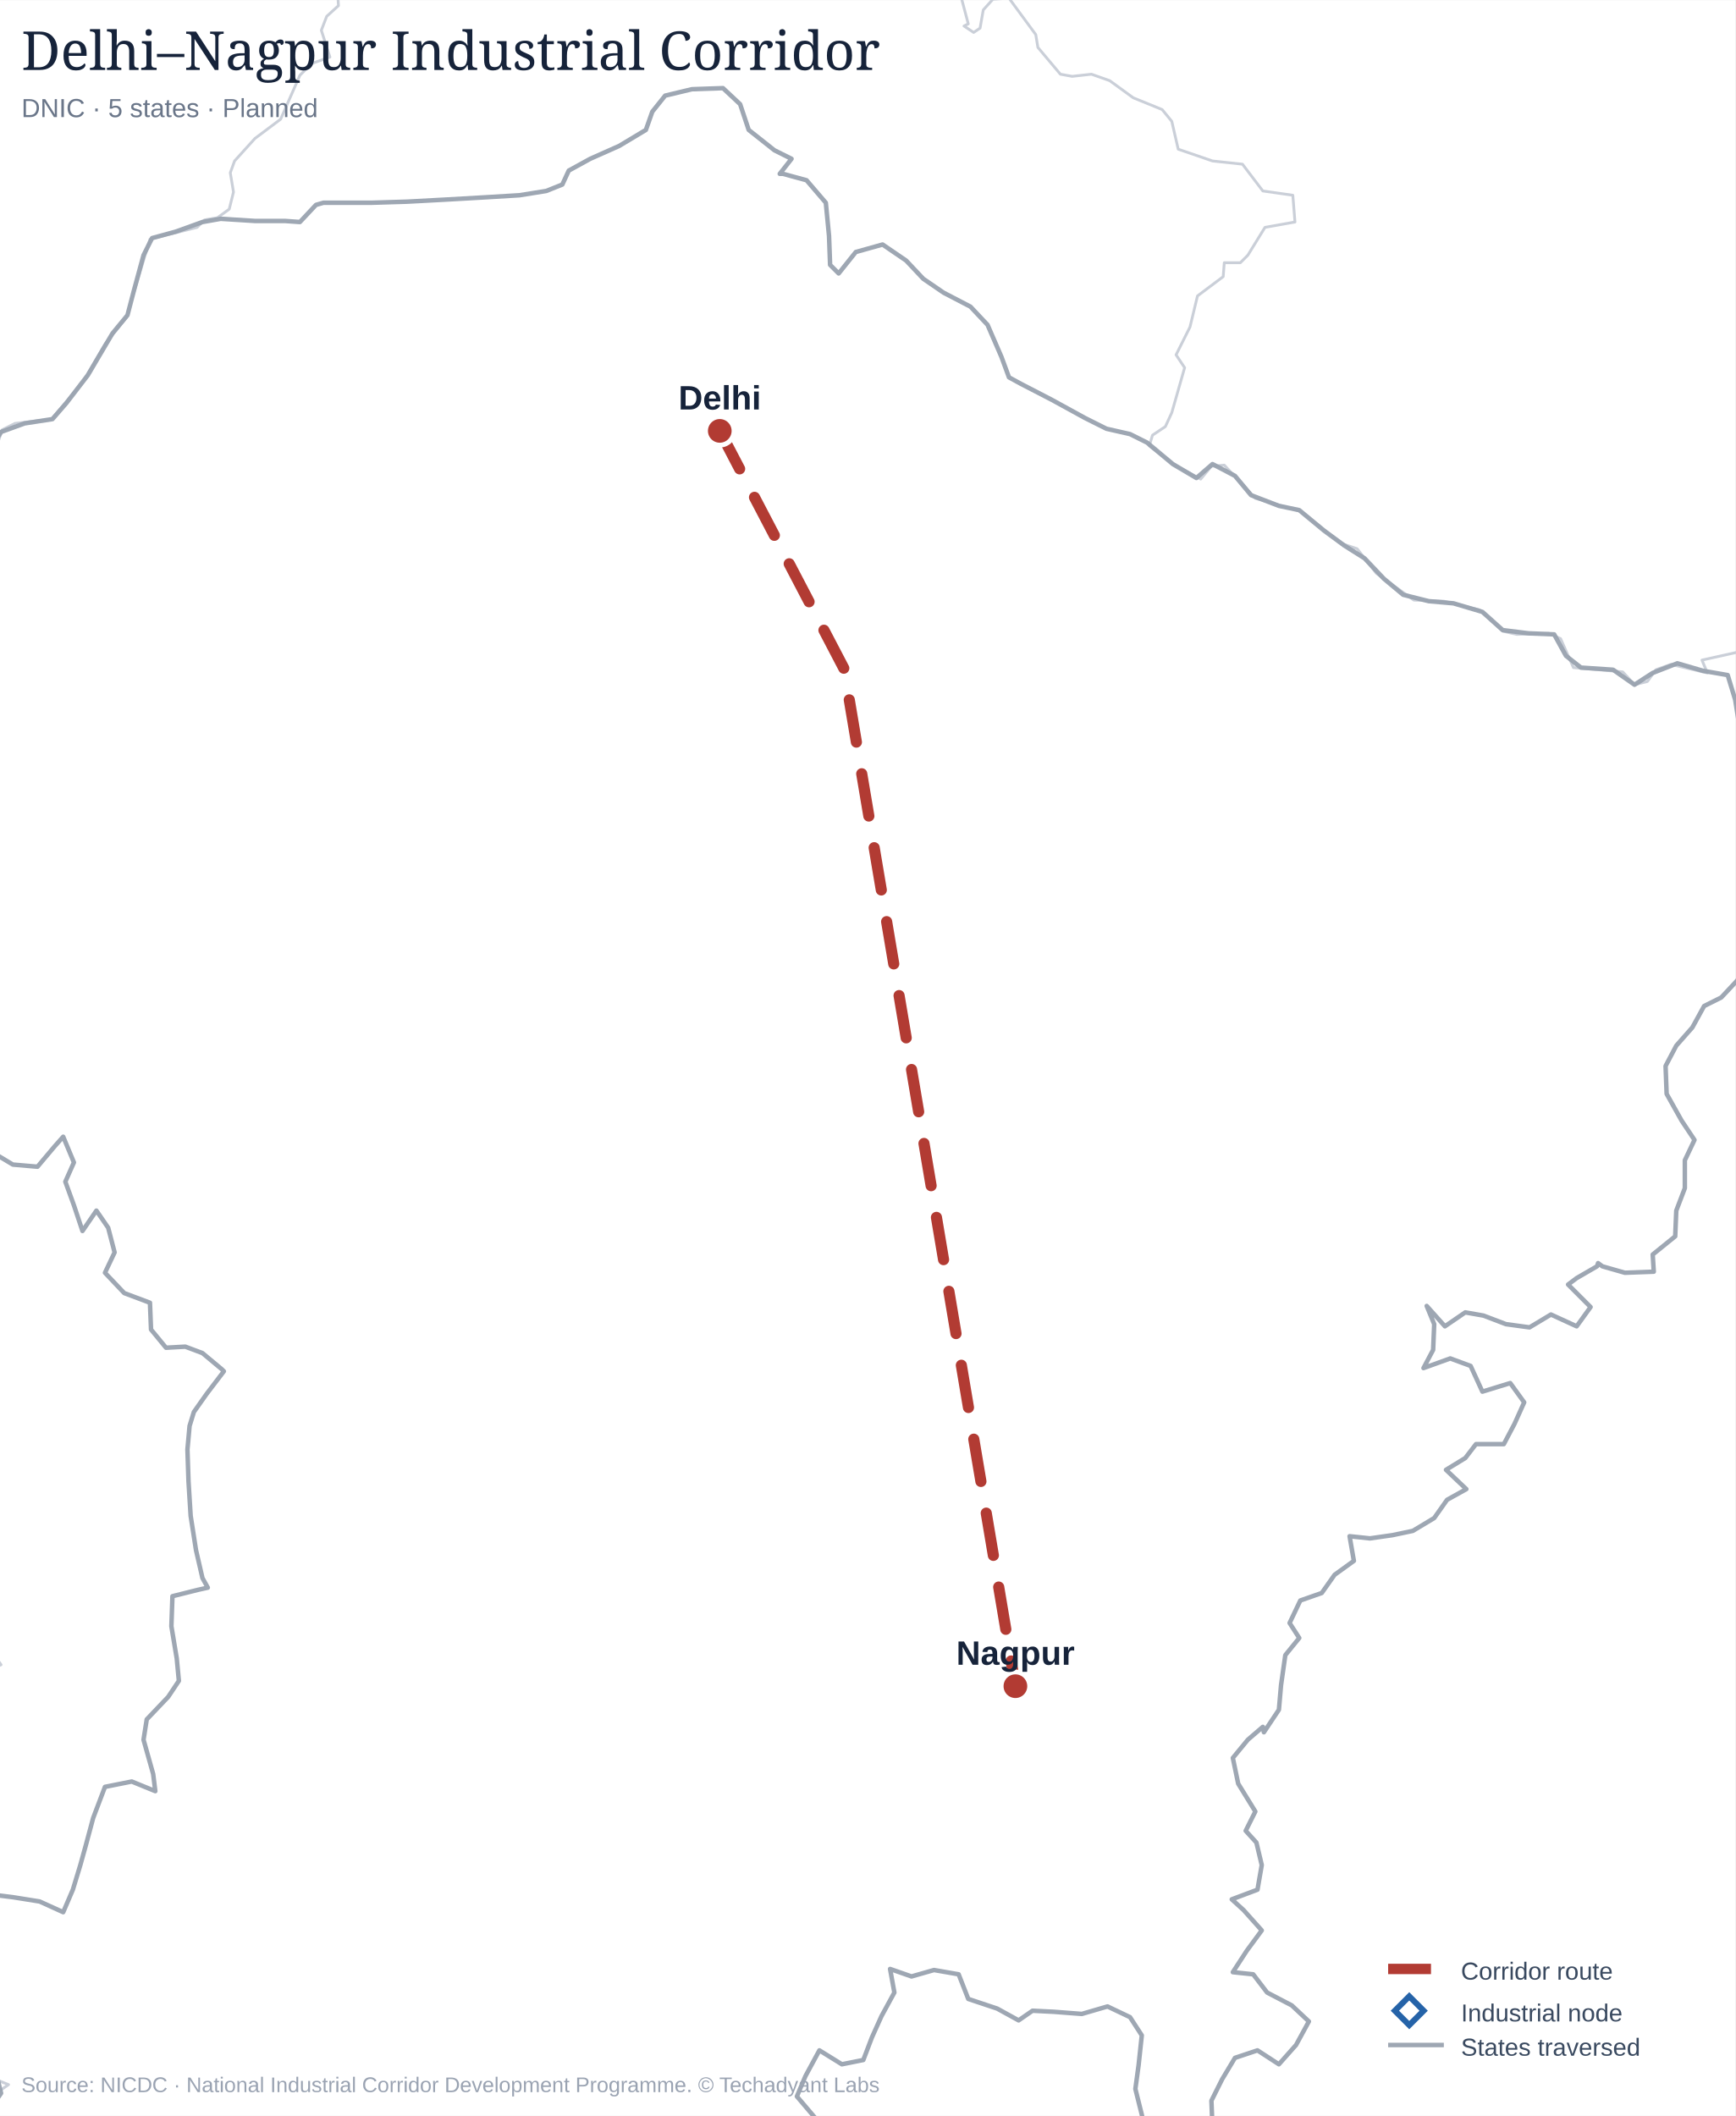
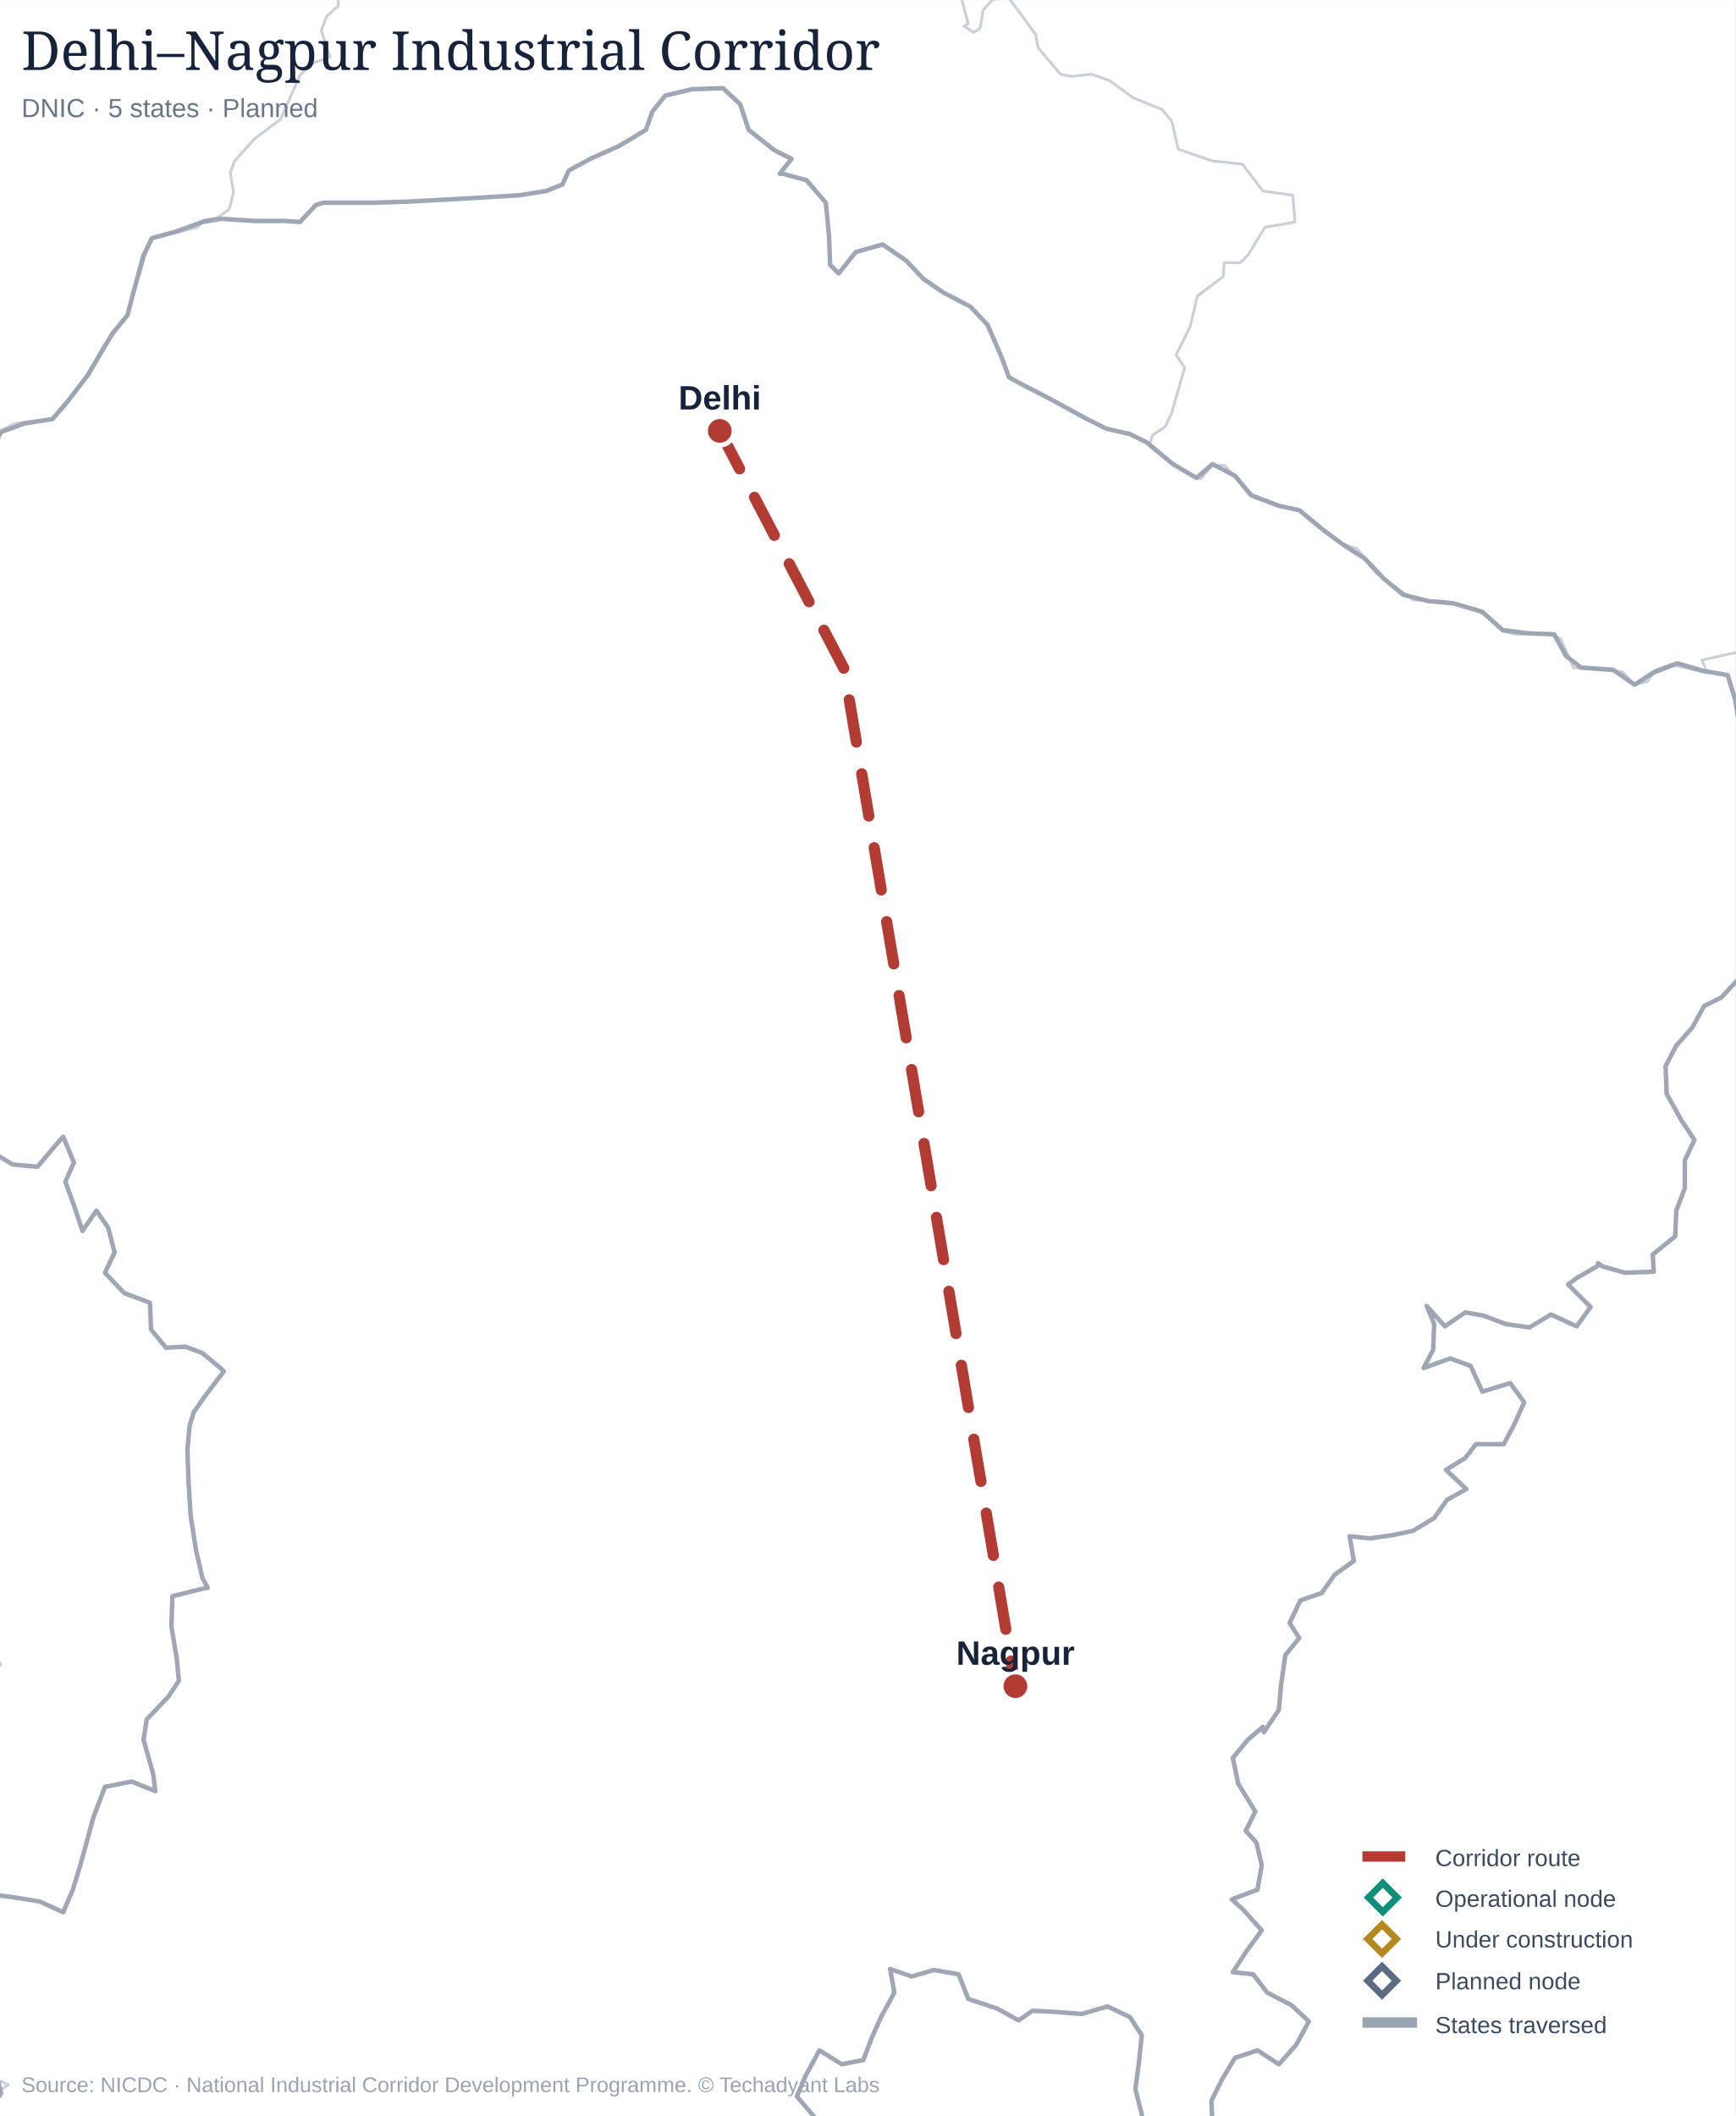
<svg xmlns="http://www.w3.org/2000/svg" width="1180" height="1439" viewBox="103.2 160.6 162.0 197.5" role="img" aria-label="Map of the Delhi–Nagpur Industrial Corridor">
  <rect x="103.2" y="160.6" width="162.0" height="197.5" fill="#FFFFFF" />
  <path d="M79.2,265.3 L79.1,266.6 L78.3,268.0 L78.4,269.3 L79.6,270.4 L77.1,271.2 L74.9,272.7 L73.5,272.1 L72.8,269.4 L70.1,270.2 L65.4,270.9 L63.9,273.2 L61.1,272.6 L57.2,270.3 L55.8,270.1 L54.4,270.7 L52.8,270.9 L50.1,270.1 L47.3,270.2 L46.3,269.3 L44.8,269.7 L44.8,272.3 L43.6,275.1 L37.4,274.0 L36.7,274.6 L36.0,276.4 L36.0,279.2 L34.9,280.0 L35.7,281.1 L37.1,281.3 L41.8,277.8 L43.4,277.3 L44.2,278.2 L43.3,279.0 L39.1,281.2 L38.4,282.5 L39.1,283.7 L42.6,288.4 L46.4,291.2 L52.6,294.7 L57.4,295.4 L59.2,293.6 L62.6,294.2 L63.7,294.0 L63.9,292.8 L65.4,291.9 L66.7,292.5 L68.3,292.0 L69.4,290.2 L70.9,290.9 L70.9,292.3 L68.5,294.0 L66.2,296.0 L65.5,297.2 L64.3,298.0 L61.1,298.2 L60.2,299.0 L56.0,300.5 L54.4,300.0 L51.9,301.0 L50.4,301.0 L49.1,298.5 L46.0,299.0 L45.5,300.3 L46.1,304.9 L46.8,305.9 L54.5,313.3 L57.8,317.0 L58.8,319.3 L60.7,322.0 L67.2,328.2 L69.7,328.4 L72.2,329.8 L73.8,329.8 L75.0,329.2 L77.9,329.2 L82.4,327.6 L84.6,326.4 L87.4,325.9 L90.3,323.9 L91.7,323.7 L93.9,320.0 L95.9,317.8 L95.0,314.9 L95.5,312.3 L95.0,310.7 L96.6,306.4 L97.2,305.4 L98.7,305.4 L100.2,305.9 L100.6,306.9 L99.0,307.4 L98.2,308.2 L98.1,310.0 L98.9,310.8 L100.4,310.9 L100.1,312.4 L99.0,313.0 L98.4,313.9 L99.5,315.2 L102.6,315.0 L103.3,316.0 L100.5,317.2 L100.4,318.6 L99.7,320.0 L98.7,320.4 L98.8,322.1 L100.7,325.9 L102.6,333.3 L100.4,337.1 L99.9,340.0 L98.5,343.1 L99.0,345.8 L100.0,347.0 L99.9,349.7 L100.8,350.6 L100.2,351.7 L100.3,356.8 L100.8,356.9 L101.8,355.4 L103.0,354.8 L104.0,355.2 L102.7,356.1 L102.2,357.0 L102.7,358.4 L101.2,358.8 L100.5,359.7 L101.6,362.9 L100.6,364.5 L102.6,367.8 L103.0,370.4 L104.9,374.8 L105.1,377.6 L104.7,379.2 L105.9,381.0 L105.8,382.7 L106.4,383.9 L106.3,388.4 L106.9,391.3 L107.1,394.1 L109.1,400.0 L109.7,402.9 L111.3,405.1 L111.1,405.4 L113.0,409.7 L114.6,409.8 L114.8,410.4 L113.6,411.0 L113.9,412.2 L115.1,413.6 L116.4,416.4 L118.2,418.9 L118.6,420.1 L120.0,420.6 L121.1,421.7 L121.2,423.9 L122.4,424.7 L123.4,430.4 L124.9,433.4 L126.1,437.6 L125.9,439.1 L126.8,446.4 L132.0,459.1 L133.5,461.1 L136.9,464.0 L139.7,467.3 L140.8,470.7 L144.1,476.9 L144.5,480.0 L145.8,484.3 L147.9,488.2 L149.1,488.7 L150.0,490.0 L148.4,491.1 L150.4,497.2 L151.3,503.2 L152.1,504.5 L152.3,507.2 L154.2,509.8 L154.5,511.0 L155.3,512.4 L160.0,516.2 L162.4,517.6 L162.6,519.0 L165.0,521.1 L166.7,521.0 L169.0,522.5 L171.9,523.1 L178.1,519.2 L182.1,517.3 L183.1,510.0 L183.7,508.5 L184.8,507.7 L186.1,507.1 L187.7,507.1 L190.4,506.2 L196.8,505.6 L197.7,504.9 L196.3,502.4 L194.9,501.2 L194.9,500.4 L196.1,497.1 L200.0,492.8 L199.5,491.5 L201.2,488.8 L206.9,489.1 L210.1,488.3 L211.0,487.7 L210.1,484.6 L210.2,481.6 L209.5,477.4 L209.6,474.5 L208.2,470.2 L209.2,469.0 L208.3,466.3 L210.1,460.5 L212.7,459.1 L214.2,456.7 L213.8,455.3 L212.9,454.0 L216.3,451.3 L216.8,449.7 L218.2,447.3 L218.2,444.2 L217.4,441.5 L216.3,440.4 L214.3,439.7 L214.0,438.5 L215.3,438.3 L216.8,439.0 L216.9,438.0 L216.3,435.0 L213.6,429.2 L215.4,426.9 L215.4,426.1 L213.2,418.0 L212.8,413.7 L214.8,411.8 L216.9,408.1 L219.6,405.9 L220.6,405.6 L222.3,405.5 L223.7,406.1 L224.5,407.2 L226.0,407.7 L228.7,404.1 L229.7,403.4 L229.9,401.6 L230.9,400.9 L231.6,397.6 L232.4,397.0 L233.9,396.5 L236.4,397.9 L238.1,397.8 L240.9,397.1 L245.2,395.2 L247.5,393.5 L248.1,392.6 L248.1,390.7 L247.3,386.1 L254.5,381.4 L258.5,380.0 L262.4,376.6 L263.7,371.3 L267.3,368.4 L271.6,366.1 L273.6,364.6 L280.0,356.5 L281.3,353.2 L282.9,352.3 L284.7,349.9 L288.6,347.5 L289.1,346.3 L288.3,345.4 L286.8,345.2 L286.8,344.0 L289.4,342.4 L290.4,345.1 L291.8,345.0 L301.5,340.8 L304.4,339.0 L309.1,333.9 L309.5,332.4 L309.3,331.0 L311.2,328.6 L311.7,327.3 L311.8,324.4 L310.0,322.1 L309.4,320.7 L310.2,319.4 L313.4,316.3 L317.1,314.5 L322.1,313.7 L322.5,313.0 L322.2,312.0 L324.0,311.7 L324.8,310.9 L324.5,309.3 L325.3,308.1 L326.7,308.2 L327.1,309.3 L327.1,310.7 L328.5,311.0 L330.0,311.0 L331.3,310.3 L333.4,308.1 L336.1,309.3 L337.4,309.2 L338.2,308.2 L338.6,305.2 L338.4,303.7 L336.9,300.9 L336.8,297.9 L335.5,295.4 L335.7,292.6 L335.0,289.8 L336.0,288.7 L335.9,287.2 L335.0,286.3 L333.2,285.9 L332.6,285.3 L333.2,284.2 L333.3,282.6 L332.5,281.2 L331.1,280.9 L330.0,280.0 L329.7,278.3 L330.2,277.1 L332.1,274.8 L331.6,269.1 L325.4,268.4 L323.1,264.9 L323.3,262.2 L326.4,261.2 L326.8,258.3 L327.5,257.2 L330.4,256.4 L333.3,256.4 L334.4,255.5 L333.9,252.3 L332.5,251.9 L331.5,251.2 L331.2,249.7 L328.4,249.8 L326.9,249.0 L326.4,247.9 L325.3,247.0 L321.6,244.5 L322.8,242.3 L321.6,241.5 L324.5,239.3 L325.3,238.9 L325.5,239.1 L326.7,237.8 L326.0,236.0 L328.8,240.2 L330.1,241.1 L331.3,240.8 L330.5,239.3 L330.8,238.7 L332.4,239.3 L333.5,238.5 L334.4,238.9 L337.4,242.6 L339.0,243.0 L342.0,242.8 L342.0,241.2 L342.6,240.8 L344.4,241.9 L344.1,245.2 L345.4,248.5 L343.7,250.8 L344.8,253.6 L347.7,254.0 L349.2,254.7 L354.8,255.3 L356.6,255.0 L357.3,254.1 L358.5,253.7 L359.2,254.4 L360.7,254.6 L362.5,254.5 L363.9,253.6 L364.9,253.5 L366.5,254.3 L370.9,254.8 L372.6,254.5 L372.8,253.4 L376.2,253.2 L379.7,255.1 L379.6,255.4 L378.4,255.6 L377.5,256.6 L378.6,257.9 L379.0,259.3 L377.3,261.1 L377.2,263.3 L375.0,263.5 L375.1,266.7 L372.3,266.7 L370.2,268.8 L367.3,269.7 L366.4,270.7 L364.6,276.5 L364.7,278.0 L366.6,281.7 L367.7,286.6 L368.5,287.1 L369.4,286.3 L369.5,285.0 L370.6,286.1 L371.0,287.8 L371.8,288.5 L373.6,288.8 L374.6,288.2 L375.4,286.7 L375.1,283.7 L374.4,282.6 L376.2,280.3 L376.9,277.1 L379.4,276.0 L379.7,275.3 L380.4,277.7 L381.2,278.6 L381.5,281.7 L383.6,285.4 L382.4,288.5 L382.7,289.5 L384.8,292.2 L386.0,301.3 L385.9,304.0 L386.4,305.3 L387.5,306.2 L389.3,304.7 L390.8,305.6 L392.3,305.9 L393.3,303.3 L395.0,300.7 L394.6,294.6 L392.4,287.6 L393.1,286.6 L394.8,286.2 L396.9,285.0 L397.0,283.8 L397.2,281.0 L395.7,279.0 L396.6,277.9 L396.9,273.3 L396.4,270.8 L399.2,269.2 L400.5,270.2 L401.2,270.0 L403.8,270.4 L404.7,270.9 L405.9,270.3 L406.7,269.1 L406.2,267.7 L407.4,264.8 L408.1,261.9 L409.0,261.1 L409.9,257.9 L411.9,254.1 L411.8,251.1 L410.1,249.0 L409.6,247.6 L411.0,245.7 L412.7,244.7 L414.7,241.9 L415.4,237.5 L416.4,234.5 L414.4,227.7 L415.7,226.0 L417.5,225.8 L419.1,224.5 L418.9,223.4 L421.3,221.6 L423.2,219.7 L425.1,218.8 L425.9,217.7 L425.9,216.5 L426.9,214.7 L432.0,213.4 L434.6,211.6 L437.4,214.8 L440.5,215.2 L441.4,214.7 L440.4,211.9 L437.8,209.8 L436.8,207.1 L440.2,204.6 L441.9,202.7 L442.5,201.1 L442.3,199.4 L441.5,198.8 L442.3,196.7 L441.8,196.3 L440.1,196.3 L437.1,195.2 L435.8,195.6 L433.2,194.3 L431.8,194.2 L427.4,195.0 L430.4,192.1 L431.3,189.2 L429.0,185.0 L428.5,184.9 L426.6,185.6 L425.8,186.8 L425.1,186.1 L425.5,184.8 L427.9,182.6 L427.7,181.6 L425.0,180.8 L424.4,179.3 L423.3,179.0 L420.5,180.0 L418.0,181.9 L415.5,185.4 L414.0,185.9 L407.9,184.6 L406.5,183.8 L404.9,181.9 L403.7,181.9 L402.1,184.8 L398.7,187.5 L397.8,190.3 L395.1,193.5 L391.7,194.8 L389.2,194.6 L387.9,195.2 L387.0,196.4 L386.6,197.8 L386.6,199.3 L385.9,200.5 L383.0,201.3 L381.5,202.2 L380.1,204.0 L378.4,205.2 L379.5,205.8 L379.8,207.3 L379.5,208.3 L376.4,209.4 L371.5,210.0 L371.1,210.9 L369.6,211.6 L367.4,209.8 L365.8,209.1 L365.1,209.6 L365.2,214.2 L365.6,215.8 L366.5,216.3 L371.5,216.5 L372.8,217.1 L372.5,221.7 L373.2,222.7 L373.7,225.2 L369.5,224.7 L368.1,225.6 L364.0,226.5 L360.7,226.6 L360.3,227.5 L355.0,228.4 L351.9,226.0 L350.5,226.2 L347.9,227.6 L347.5,228.8 L345.7,228.4 L343.2,230.1 L343.0,229.6 L340.2,229.0 L339.2,228.0 L337.8,227.3 L335.2,228.7 L334.2,228.3 L334.4,227.7 L332.1,227.1 L330.6,225.7 L329.6,223.4 L330.9,220.8 L329.8,219.7 L329.3,218.2 L330.4,213.5 L328.8,209.8 L327.7,209.2 L325.7,209.0 L321.9,211.1 L318.8,211.8 L318.9,213.3 L319.9,214.3 L320.0,215.8 L318.5,218.6 L318.8,221.6 L318.0,225.5 L320.2,229.7 L320.0,230.1 L320.7,231.4 L320.2,236.2 L319.2,237.4 L318.7,236.6 L317.3,236.2 L312.9,237.3 L308.5,237.5 L306.2,235.4 L304.8,235.2 L302.4,236.6 L300.8,236.4 L299.9,237.0 L297.4,235.0 L296.0,234.6 L294.9,235.1 L292.3,234.0 L291.1,235.0 L290.0,234.2 L288.0,231.9 L286.8,231.2 L284.2,232.2 L282.6,232.4 L280.6,230.5 L275.8,229.4 L274.9,228.8 L275.0,225.7 L274.0,224.3 L272.4,223.4 L270.1,223.5 L267.9,221.2 L266.6,221.2 L262.1,222.2 L262.6,223.4 L259.2,222.6 L257.8,223.1 L257.0,224.2 L255.8,224.5 L254.7,223.3 L250.1,222.9 L248.9,220.2 L247.8,219.7 L244.8,219.8 L243.5,219.5 L241.3,217.5 L238.0,216.7 L235.2,216.6 L231.7,214.1 L229.9,211.8 L228.4,211.3 L224.6,208.3 L220.4,207.1 L217.5,204.0 L216.3,204.1 L215.3,205.3 L212.9,204.0 L210.5,202.2 L210.8,201.2 L212.0,200.4 L212.6,199.1 L213.8,194.9 L213.0,193.7 L214.3,191.1 L215.0,188.2 L217.4,186.4 L217.5,185.1 L219.0,185.1 L219.7,184.4 L221.3,181.8 L224.1,181.3 L223.9,178.8 L221.1,178.4 L219.2,175.9 L216.4,175.6 L213.2,174.5 L212.6,171.9 L211.7,170.8 L209.0,169.7 L206.8,168.1 L205.1,167.5 L203.3,167.7 L202.2,167.5 L200.1,165.0 L199.9,163.8 L197.4,160.4 L195.9,160.5 L195.0,161.5 L194.7,163.2 L194.1,163.6 L193.2,163.0 L193.6,162.8 L192.8,159.8 L193.9,158.7 L193.9,157.9 L192.4,154.8 L192.9,153.4 L192.5,151.8 L190.5,148.2 L189.6,147.2 L189.6,142.3 L191.0,142.4 L192.2,143.5 L192.9,145.4 L193.7,146.3 L195.1,146.9 L196.5,146.5 L199.2,143.3 L201.9,143.3 L203.1,142.3 L204.0,140.7 L204.0,139.4 L200.6,134.4 L202.1,131.9 L201.5,130.7 L195.6,129.6 L195.0,128.2 L194.7,126.7 L195.2,125.4 L197.0,123.3 L194.9,119.6 L194.7,118.4 L196.2,118.1 L200.6,119.5 L201.8,118.9 L202.2,117.6 L203.4,116.6 L204.5,112.1 L207.2,111.3 L207.6,108.8 L209.2,108.9 L210.6,108.4 L211.3,107.3 L212.5,101.6 L214.5,97.4 L214.2,94.5 L209.6,90.6 L208.4,89.9 L206.7,89.8 L205.5,89.3 L204.5,88.4 L203.1,88.3 L202.5,86.6 L201.5,86.5 L196.7,89.5 L195.4,88.4 L194.1,88.1 L192.7,89.1 L187.2,90.6 L183.5,93.5 L177.0,95.3 L176.1,94.7 L175.8,93.1 L174.8,91.6 L173.1,89.9 L171.7,89.7 L168.3,90.4 L167.4,89.7 L165.9,86.9 L165.4,84.0 L163.9,83.6 L160.8,80.4 L159.2,80.3 L156.5,79.3 L154.8,77.0 L152.4,75.0 L149.9,71.5 L148.6,70.5 L148.5,69.2 L147.6,68.3 L146.3,68.7 L145.5,69.4 L144.4,68.6 L142.0,70.1 L139.8,68.0 L138.5,67.7 L137.8,70.0 L135.3,68.5 L134.2,69.6 L131.4,70.3 L130.7,71.7 L129.9,71.6 L127.6,69.8 L126.4,70.3 L125.8,71.5 L127.8,73.5 L127.2,74.4 L124.4,73.0 L122.9,72.9 L118.5,73.5 L117.3,74.2 L116.4,75.6 L115.4,76.5 L114.1,76.4 L114.0,78.4 L113.6,79.3 L112.4,79.5 L109.9,81.6 L108.9,82.8 L108.9,84.0 L109.9,85.8 L109.7,88.2 L111.0,89.1 L113.9,89.0 L115.1,88.6 L116.4,89.0 L121.7,94.6 L124.3,93.8 L124.1,95.4 L125.2,97.9 L126.4,99.0 L130.2,100.9 L128.7,103.6 L127.6,104.7 L124.9,105.0 L122.9,107.2 L120.3,108.6 L120.3,110.0 L120.9,111.4 L120.2,112.4 L121.1,115.3 L120.6,118.3 L121.7,121.0 L122.2,124.0 L122.1,125.4 L121.2,126.5 L121.1,132.3 L123.4,134.7 L128.7,136.4 L130.8,138.4 L132.5,139.2 L135.4,139.6 L135.6,142.2 L136.6,143.3 L139.5,144.4 L140.7,144.2 L142.1,145.2 L143.7,145.3 L145.1,146.6 L144.9,148.1 L144.1,149.0 L139.8,150.2 L137.2,151.8 L135.6,152.1 L134.8,152.7 L133.0,155.7 L134.7,159.6 L134.8,161.1 L133.7,162.1 L133.2,163.4 L134.0,165.9 L132.3,166.5 L131.2,167.6 L129.4,171.7 L127.0,173.5 L125.1,175.6 L124.7,176.7 L125.0,178.5 L124.6,180.1 L123.5,180.9 L122.3,181.1 L121.6,181.8 L117.2,182.9 L115.0,190.2 L113.0,192.7 L110.9,196.3 L108.0,199.7 L104.6,200.1 L103.4,200.7 L103.0,201.9 L99.9,204.9 L98.9,208.1 L98.1,209.2 L95.5,210.7 L94.6,211.8 L93.5,214.6 L92.3,215.2 L86.1,215.0 L81.3,215.8 L79.1,217.1 L77.8,214.6 L77.7,211.9 L76.3,211.0 L75.1,211.2 L70.8,213.4 L65.9,219.5 L60.4,224.0 L58.7,226.5 L58.7,229.3 L60.9,233.5 L62.4,234.1 L63.6,234.0 L64.9,235.0 L67.8,235.1 L68.5,237.5 L66.0,243.0 L66.8,246.2 L70.7,250.6 L73.6,249.9 L75.1,250.1 L75.1,251.3 L74.0,252.4 L74.3,253.8 L77.0,259.4 L77.7,262.4 L79.2,265.3Z" fill="none" stroke="#CACFD8" stroke-width="0.26" stroke-linejoin="round" />
  <path d="M252.8,278.8 L254.9,279.4 L257.6,279.3 L257.5,277.7 L259.6,276.0 L259.7,273.6 L260.5,271.5 L260.5,268.9 L261.4,267.0 L260.2,265.2 L258.8,262.7 L258.7,260.1 L259.7,258.2 L261.2,256.5 L262.3,254.5 L263.9,253.7 L265.4,252.1 L266.6,249.9 L268.8,248.8 L270.8,248.9 L273.7,249.0 L276.0,248.8 L275.2,247.2 L272.8,246.1 L270.8,244.7 L268.6,243.7 L266.6,241.7 L268.1,241.0 L269.0,239.1 L267.2,237.5 L266.0,236.2 L267.8,234.6 L270.3,234.7 L270.8,233.0 L269.4,230.9 L268.0,229.2 L265.6,228.4 L265.2,225.9 L264.5,223.6 L262.2,223.2 L259.8,222.5 L257.5,223.4 L255.8,224.5 L253.8,223.1 L250.8,222.9 L249.4,221.8 L248.3,219.8 L245.9,219.7 L243.5,219.4 L241.6,217.7 L238.9,216.9 L236.6,216.7 L234.2,216.1 L232.4,214.6 L230.6,212.7 L228.7,211.5 L226.8,210.1 L224.5,208.2 L222.6,207.8 L220.0,206.8 L218.5,205.0 L216.4,203.9 L214.9,205.2 L212.7,203.9 L210.3,201.9 L208.7,201.1 L206.5,200.6 L204.5,199.6 L201.4,197.9 L198.5,196.4 L197.4,195.8 L196.7,193.9 L195.4,190.9 L193.8,189.2 L191.3,187.9 L189.4,186.6 L187.8,184.9 L185.6,183.4 L183.1,184.1 L181.5,186.1 L180.7,185.3 L180.6,182.6 L180.3,179.5 L178.5,177.4 L176.3,176.8 L176.0,176.8 L177.1,175.4 L175.5,174.6 L173.1,172.7 L172.3,170.3 L170.7,168.8 L167.8,168.9 L165.3,169.5 L164.1,171.0 L163.5,172.7 L161.0,174.2 L158.3,175.4 L156.3,176.5 L155.7,177.8 L154.2,178.4 L151.7,178.8 L148.4,179.0 L144.9,179.2 L141.2,179.4 L137.9,179.5 L135.2,179.5 L133.4,179.5 L132.7,179.7 L131.2,181.3 L129.8,181.2 L127.0,181.2 L123.8,181.0 L122.1,181.3 L119.6,182.2 L117.4,182.8 L116.6,184.4 L115.7,187.7 L115.1,190.0 L113.7,191.7 L112.4,193.9 L111.4,195.6 L109.4,198.2 L108.1,199.7 L105.5,200.1 L103.3,200.9 L102.0,203.0 L100.2,204.3 L99.3,206.9 L98.2,209.1 L96.0,210.5 L94.4,212.1 L93.6,214.4 L91.4,215.3 L89.2,215.0 L86.3,215.0 L84.2,215.5 L81.2,215.9 L79.2,217.0 L78.3,215.4 L77.8,212.7 L76.5,211.1 L74.2,211.5 L71.5,212.8 L70.3,214.0 L68.4,216.5 L66.5,218.8 L65.6,219.9 L63.3,221.7 L61.1,223.5 L59.5,224.9 L58.6,227.2 L58.7,229.5 L59.9,232.0 L61.6,234.0 L63.8,234.1 L65.9,235.1 L68.1,235.6 L68.5,237.6 L67.3,240.2 L66.1,242.5 L66.5,244.9 L67.1,246.8 L69.1,249.0 L70.8,250.7 L73.3,250.0 L75.3,250.6 L74.0,252.5 L74.8,255.2 L75.7,257.1 L77.0,259.5 L77.5,261.9 L78.8,263.9 L81.1,262.8 L82.0,264.2 L84.8,263.9 L87.2,263.4 L89.4,264.0 L91.6,264.6 L92.5,264.5 L95.0,264.4 L97.7,264.6 L98.0,265.7 L98.1,266.5 L100.7,267.5 L102.4,268.1 L104.4,269.3 L106.7,269.5 L108.3,267.6 L109.1,266.7 L110.1,269.1 L109.3,270.9 L110.1,273.1 L110.9,275.5 L112.2,273.6 L113.3,275.2 L113.9,277.5 L113.0,279.4 L114.8,281.3 L117.2,282.2 L117.3,284.7 L118.7,286.4 L120.5,286.3 L122.1,286.9 L123.9,288.4 L124.1,288.6 L122.5,290.7 L121.3,292.4 L120.9,293.7 L120.7,295.9 L120.8,298.9 L121.0,302.1 L121.5,305.3 L122.1,307.9 L122.6,308.8 L121.7,309.0 L119.3,309.6 L119.2,312.4 L119.7,315.4 L119.9,317.5 L118.9,319.0 L116.9,321.1 L116.6,323.0 L117.5,326.2 L117.7,327.8 L115.5,326.9 L113.0,327.4 L111.9,330.3 L111.2,332.9 L110.7,334.7 L110.0,337.0 L109.1,339.1 L106.9,338.1 L104.4,337.7 L102.0,337.4 L100.4,337.6 L99.9,340.0 L98.7,342.7 L98.8,344.8 L100.0,347.0 L99.7,349.5 L100.6,351.1 L100.2,353.5 L100.2,356.2 L101.1,356.4 L103.0,354.8 L103.3,356.0 L102.2,357.6 L101.2,358.8 L100.8,360.9 L101.7,363.2 L100.6,364.5 L102.5,367.4 L102.6,369.4 L103.6,371.5 L104.7,374.2 L105.0,376.7 L104.7,379.2 L106.1,380.7 L106.0,383.2 L106.4,384.8 L106.2,387.8 L106.7,390.3 L106.9,392.7 L107.3,395.2 L108.2,397.9 L109.1,400.0 L109.5,402.4 L111.1,404.5 L112.8,405.2 L115.1,403.8 L116.5,405.6 L118.8,406.0 L120.3,403.9 L122.7,403.7 L124.4,402.3 L124.5,399.7 L125.3,397.5 L123.7,395.7 L122.7,393.6 L123.6,392.1 L125.9,391.4 L128.3,391.7 L129.9,390.0 L132.5,389.5 L133.1,387.2 L135.0,387.3 L137.3,387.9 L139.2,386.7 L142.0,386.4 L144.2,386.3 L144.3,384.0 L144.3,381.7 L143.8,379.3 L145.9,380.4 L148.3,381.0 L150.8,381.0 L153.2,381.2 L155.6,381.6 L156.8,380.2 L155.1,378.5 L156.5,376.7 L158.2,374.7 L159.6,375.2 L160.7,376.3 L161.5,373.8 L163.5,373.6 L163.6,371.2 L164.7,369.4 L167.3,368.5 L168.8,366.1 L170.2,364.7 L171.3,367.3 L172.9,367.5 L174.1,365.0 L175.8,363.5 L177.1,361.4 L178.5,359.8 L179.3,358.3 L177.6,356.3 L178.4,354.4 L179.7,352.0 L181.8,353.3 L183.8,352.9 L184.6,350.8 L185.5,348.8 L186.7,346.6 L186.3,344.4 L188.3,345.1 L190.4,344.5 L192.7,344.9 L193.6,347.2 L196.3,348.1 L198.3,349.2 L199.6,348.3 L201.6,348.4 L204.2,348.6 L206.6,347.9 L208.7,348.9 L209.8,350.6 L209.5,353.4 L209.2,355.6 L209.8,358.0 L210.3,360.4 L212.7,361.4 L214.8,360.8 L216.4,359.2 L216.3,356.7 L217.3,354.7 L218.5,352.7 L220.6,352.0 L222.6,353.3 L224.2,351.5 L225.4,349.3 L223.8,347.8 L221.5,346.6 L220.2,344.9 L218.3,344.7 L219.6,342.7 L221.0,340.8 L219.3,338.9 L218.2,337.9 L220.6,337.0 L221.0,334.7 L220.5,332.6 L219.5,331.5 L220.4,329.7 L218.8,327.1 L218.3,324.7 L219.7,323.0 L221.1,321.8 L221.2,322.3 L222.6,320.2 L222.8,317.9 L223.2,315.1 L224.5,313.5 L223.6,312.1 L224.6,310.0 L226.6,309.3 L227.8,307.6 L229.6,306.3 L229.2,304.0 L231.1,304.2 L233.2,303.9 L235.1,303.5 L237.1,302.3 L238.3,300.6 L240.1,299.6 L238.2,297.8 L240.0,296.7 L241.0,295.4 L243.6,295.4 L244.6,293.5 L245.5,291.5 L244.2,289.7 L241.6,290.5 L240.5,288.1 L238.6,287.4 L236.1,288.3 L237.0,286.6 L237.1,284.2 L236.4,282.5 L238.1,284.4 L240.0,283.1 L241.7,283.4 L243.8,284.2 L246.0,284.5 L248.0,283.3 L250.4,284.4 L251.7,282.6 L249.6,280.5 L250.4,279.9 L252.3,278.8 L252.4,278.5 L252.8,278.8Z" fill="none" stroke="#9AA3B0" stroke-opacity="0.95" stroke-width="0.42" stroke-linejoin="round" />
  <path d="M 170.4,200.8 L 182.0,223.0 L 198.0,318.0" fill="none" stroke="#FFFFFF" stroke-width="1.78" stroke-linecap="round" stroke-linejoin="round" />
  <path d="M 170.4,200.8 L 182.0,223.0 L 198.0,318.0" fill="none" stroke="#B23B33" stroke-width="1.04" stroke-linecap="round" stroke-linejoin="round" stroke-dasharray="4 3" />
  <circle cx="170.4" cy="200.8" r="1.33" fill="#B23B33" stroke="#FFFFFF" stroke-width="0.45" />
  <text x="170.4" y="198.8" font-family="Arial" font-size="3.16" font-weight="bold" fill="#16233a" text-anchor="middle">Delhi</text>
  <circle cx="198.0" cy="318.0" r="1.33" fill="#B23B33" stroke="#FFFFFF" stroke-width="0.45" />
  <text x="198.0" y="316.0" font-family="Arial" font-size="3.16" font-weight="bold" fill="#16233a" text-anchor="middle">Nagpur</text>
  <text x="105.2" y="167.1" font-family="Georgia,serif" font-size="5.02" fill="#16233a">Delhi–Nagpur Industrial Corridor</text>
  <text x="105.2" y="171.5" font-family="Arial" font-size="2.43" fill="#6a7689">DNIC · 5 states · Planned</text>
-   <line x1="232.8" y1="344.4" x2="238.0" y2="344.4" stroke="#B23B33" stroke-width="0.97" stroke-dasharray="4 3" />
-   <text x="239.6" y="345.4" font-family="Arial" font-size="2.3" fill="#3a4a60">Corridor route</text>
-   <rect x="233.8" y="347.3" width="1.9" height="1.9" transform="rotate(45 234.7 348.3)" fill="#FFFFFF" stroke="#2563A8" stroke-width="0.55" />
-   <text x="239.6" y="349.3" font-family="Arial" font-size="2.3" fill="#3a4a60">Industrial node</text>
-   <line x1="232.8" y1="351.5" x2="238.0" y2="351.5" stroke="#9AA3B0" stroke-opacity="0.95" stroke-width="0.42" />
-   <text x="239.6" y="352.5" font-family="Arial" font-size="2.3" fill="#3a4a60">States traversed</text>
+   <line x1="230.4" y1="333.9" x2="235.5" y2="333.9" stroke="#B23B33" stroke-width="0.97" stroke-dasharray="4 3" />
+   <text x="237.2" y="334.8" font-family="Arial" font-size="2.2" fill="#3a4a60">Corridor route</text>
+   <rect x="231.3" y="336.8" width="1.9" height="1.9" transform="rotate(45 232.3 337.8)" fill="#FFFFFF" stroke="#0F8E78" stroke-width="0.62" />
+   <text x="237.2" y="338.6" font-family="Arial" font-size="2.2" fill="#3a4a60">Operational node</text>
+   <rect x="231.3" y="340.7" width="1.9" height="1.9" transform="rotate(45 232.3 341.6)" fill="#FFFFFF" stroke="#B5891E" stroke-width="0.62" />
+   <text x="237.2" y="342.4" font-family="Arial" font-size="2.2" fill="#3a4a60">Under construction</text>
+   <rect x="231.3" y="344.6" width="1.9" height="1.9" transform="rotate(45 232.3 345.5)" fill="#FFFFFF" stroke="#5B6B82" stroke-width="0.62" />
+   <text x="237.2" y="346.3" font-family="Arial" font-size="2.2" fill="#3a4a60">Planned node</text>
+   <line x1="230.4" y1="349.4" x2="235.5" y2="349.4" stroke="#9AA3B0" stroke-width="0.97" />
+   <text x="237.2" y="350.4" font-family="Arial" font-size="2.2" fill="#3a4a60">States traversed</text>
  <text x="105.2" y="355.9" font-family="Arial" font-size="1.98" fill="#9aa3b2">Source: NICDC · National Industrial Corridor Development Programme.  © Techadyant Labs</text>
</svg>
